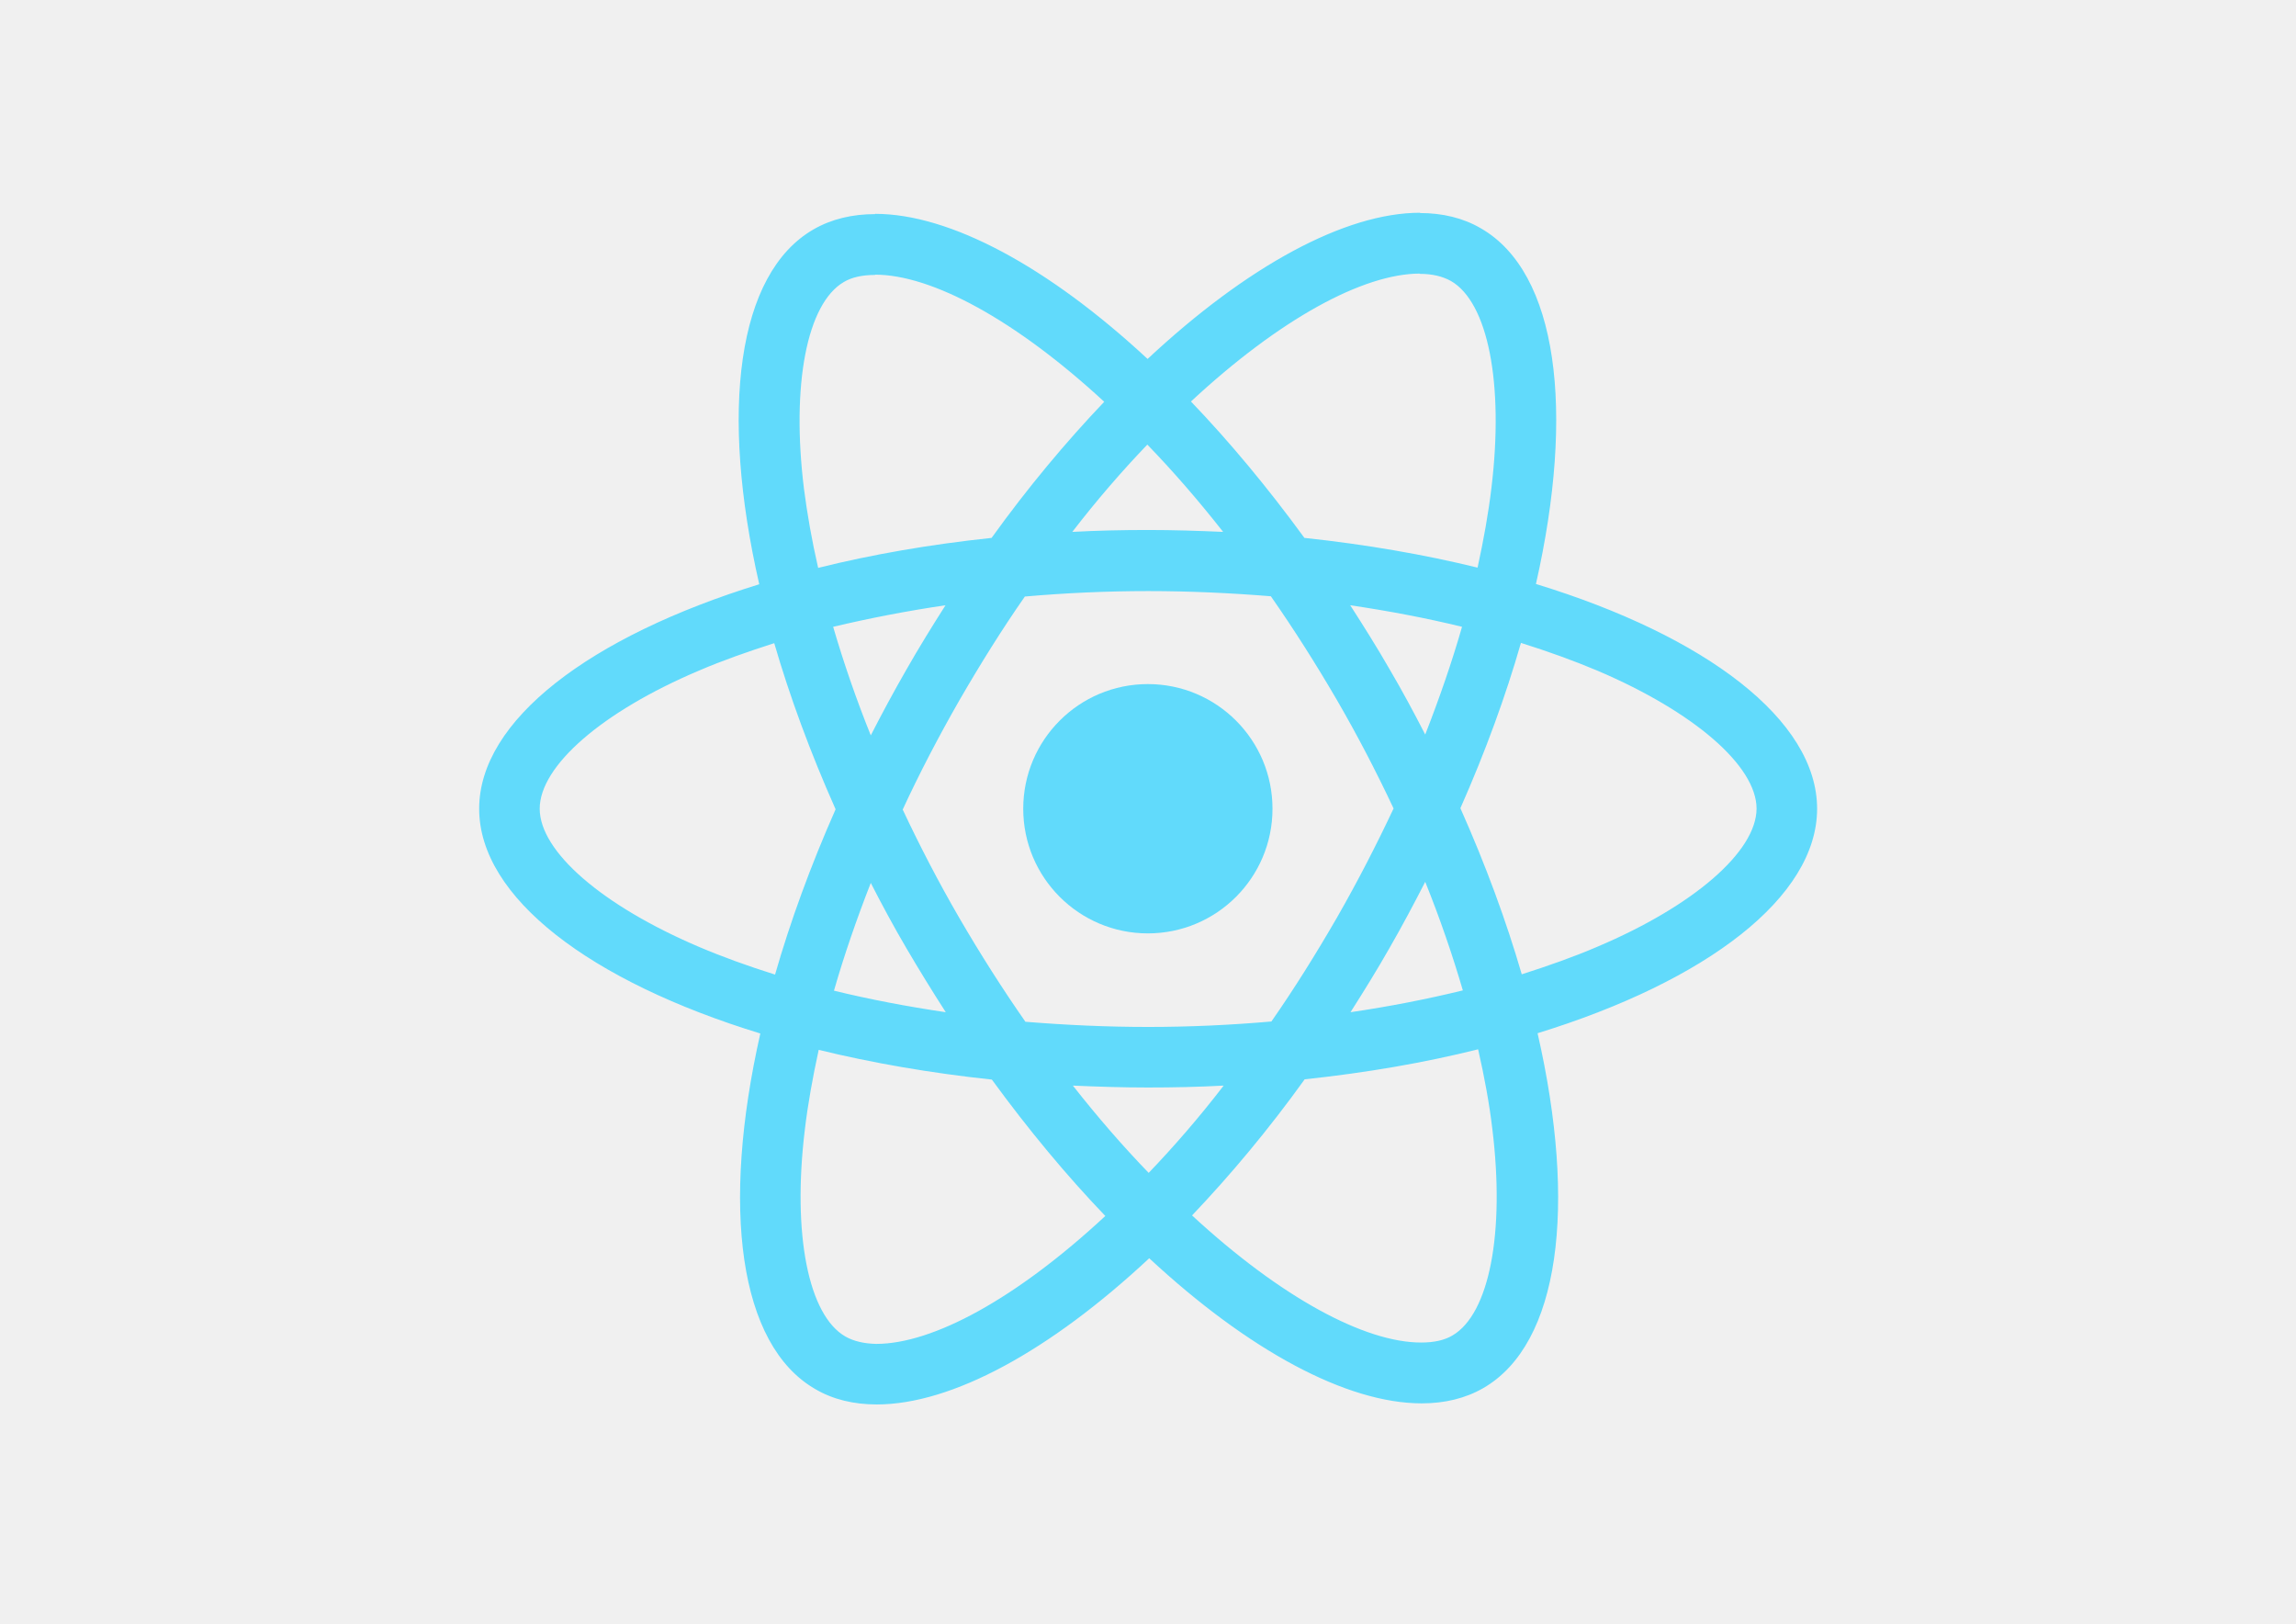
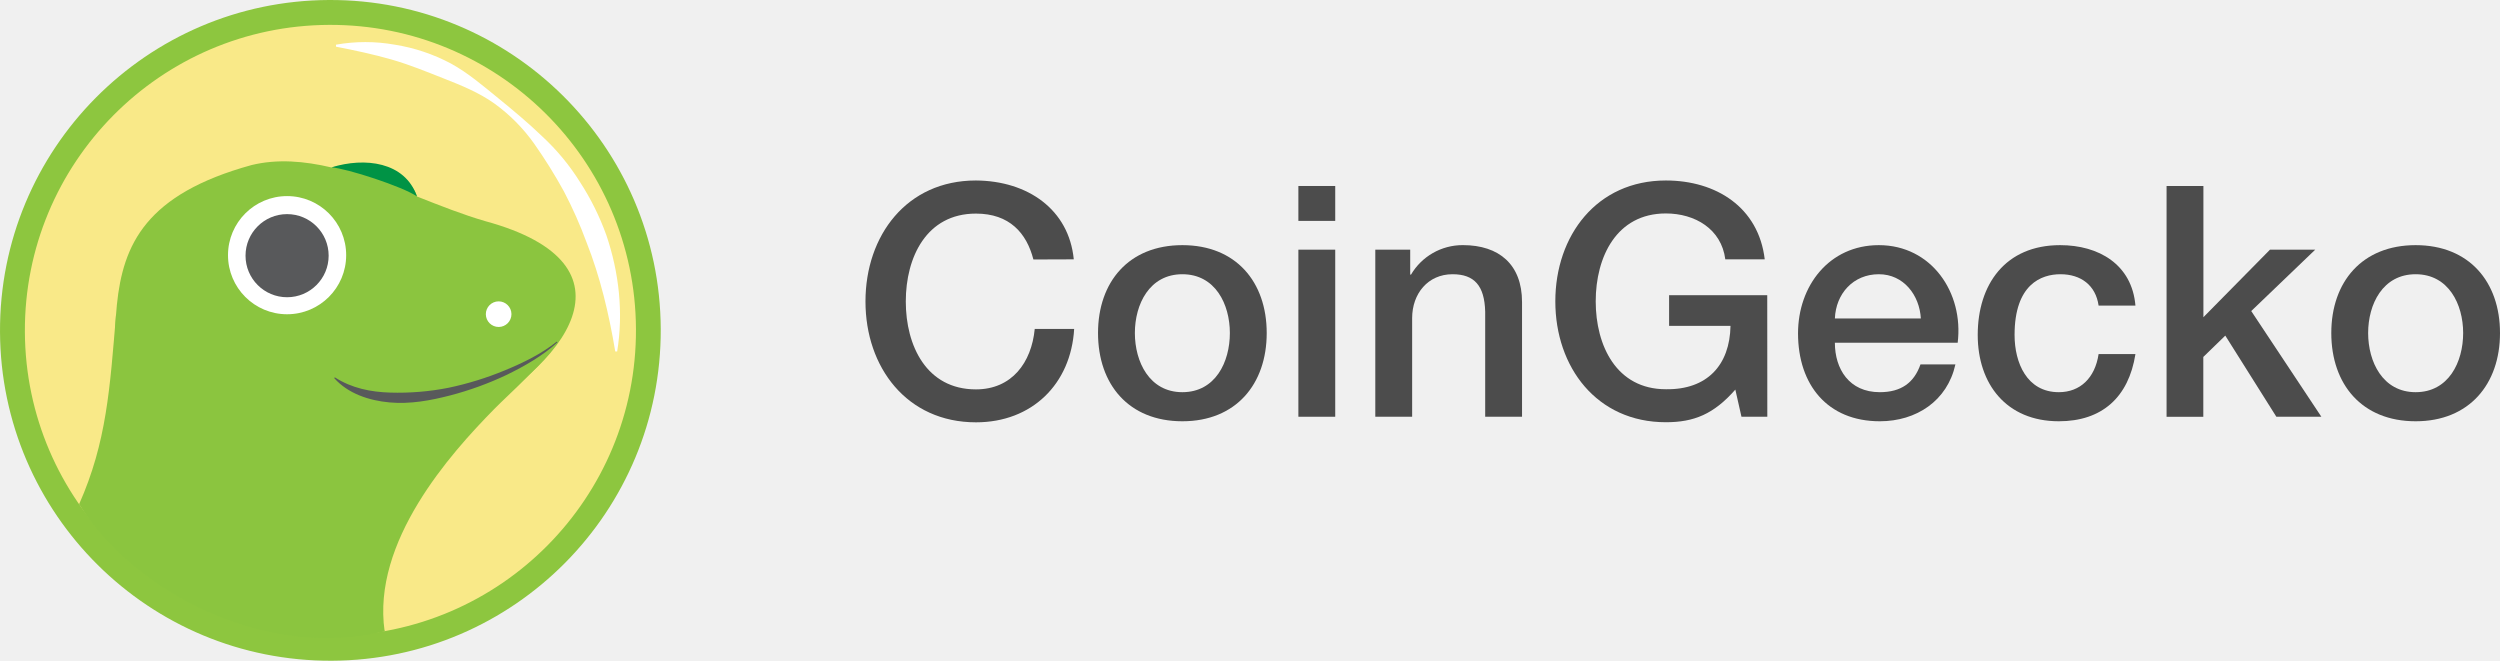
- <svg xmlns="http://www.w3.org/2000/svg" viewBox="0 0 841.9 595.3">
-   <g fill="#61DAFB">
-     <path d="M666.3 296.5c0-32.5-40.7-63.3-103.1-82.4 14.4-63.6 8-114.2-20.2-130.4-6.5-3.8-14.1-5.6-22.4-5.6v22.3c4.6 0 8.3.9 11.4 2.6 13.6 7.8 19.5 37.5 14.9 75.7-1.1 9.4-2.9 19.3-5.1 29.4-19.6-4.8-41-8.5-63.5-10.9-13.5-18.5-27.5-35.3-41.6-50 32.6-30.3 63.2-46.9 84-46.9V78c-27.5 0-63.5 19.6-99.9 53.6-36.4-33.8-72.4-53.2-99.9-53.2v22.3c20.7 0 51.4 16.5 84 46.6-14 14.7-28 31.4-41.3 49.9-22.6 2.4-44 6.1-63.6 11-2.3-10-4-19.7-5.2-29-4.7-38.2 1.1-67.9 14.6-75.8 3-1.8 6.9-2.6 11.5-2.6V78.5c-8.4 0-16 1.8-22.6 5.6-28.1 16.2-34.4 66.7-19.9 130.1-62.2 19.2-102.7 49.9-102.7 82.3 0 32.5 40.7 63.3 103.1 82.4-14.4 63.6-8 114.2 20.2 130.4 6.5 3.8 14.1 5.6 22.5 5.6 27.5 0 63.5-19.6 99.9-53.6 36.4 33.8 72.4 53.2 99.9 53.2 8.4 0 16-1.8 22.6-5.6 28.1-16.2 34.4-66.7 19.9-130.1 62-19.1 102.5-49.9 102.5-82.3zm-130.2-66.7c-3.7 12.9-8.3 26.2-13.5 39.5-4.1-8-8.4-16-13.1-24-4.6-8-9.5-15.8-14.4-23.4 14.2 2.1 27.9 4.7 41 7.9zm-45.8 106.5c-7.8 13.5-15.8 26.3-24.1 38.2-14.9 1.3-30 2-45.2 2-15.1 0-30.2-.7-45-1.9-8.3-11.9-16.4-24.6-24.2-38-7.6-13.1-14.5-26.4-20.8-39.8 6.2-13.4 13.2-26.8 20.7-39.9 7.8-13.5 15.8-26.3 24.1-38.2 14.9-1.3 30-2 45.2-2 15.1 0 30.2.7 45 1.9 8.3 11.9 16.4 24.6 24.2 38 7.6 13.1 14.5 26.4 20.8 39.8-6.3 13.4-13.2 26.8-20.7 39.9zm32.3-13c5.4 13.4 10 26.8 13.8 39.8-13.1 3.2-26.9 5.9-41.2 8 4.9-7.7 9.8-15.6 14.4-23.7 4.6-8 8.9-16.1 13-24.1zM421.2 430c-9.3-9.6-18.6-20.3-27.8-32 9 .4 18.2.7 27.5.7 9.4 0 18.7-.2 27.8-.7-9 11.7-18.3 22.4-27.5 32zm-74.4-58.9c-14.2-2.1-27.9-4.7-41-7.9 3.7-12.9 8.3-26.2 13.5-39.5 4.1 8 8.4 16 13.1 24 4.7 8 9.5 15.8 14.4 23.4zM420.7 163c9.3 9.6 18.6 20.3 27.8 32-9-.4-18.2-.7-27.5-.7-9.4 0-18.7.2-27.8.7 9-11.7 18.3-22.4 27.5-32zm-74 58.9c-4.9 7.7-9.8 15.6-14.4 23.7-4.6 8-8.9 16-13 24-5.4-13.4-10-26.8-13.8-39.8 13.1-3.1 26.9-5.8 41.2-7.9zm-90.5 125.2c-35.4-15.1-58.3-34.9-58.3-50.6 0-15.7 22.9-35.6 58.3-50.6 8.6-3.7 18-7 27.7-10.1 5.7 19.6 13.2 40 22.5 60.9-9.2 20.8-16.6 41.1-22.2 60.6-9.9-3.1-19.3-6.5-28-10.2zM310 490c-13.6-7.8-19.5-37.5-14.9-75.7 1.1-9.4 2.9-19.3 5.1-29.4 19.6 4.8 41 8.5 63.5 10.9 13.5 18.5 27.5 35.3 41.6 50-32.6 30.3-63.2 46.9-84 46.9-4.5-.1-8.3-1-11.3-2.7zm237.2-76.2c4.7 38.2-1.1 67.9-14.6 75.8-3 1.8-6.9 2.6-11.5 2.6-20.7 0-51.4-16.5-84-46.6 14-14.7 28-31.4 41.3-49.9 22.6-2.4 44-6.1 63.6-11 2.3 10.1 4.1 19.8 5.2 29.1zm38.5-66.7c-8.6 3.7-18 7-27.7 10.1-5.7-19.6-13.2-40-22.5-60.9 9.2-20.8 16.6-41.1 22.2-60.6 9.9 3.1 19.3 6.5 28.1 10.2 35.4 15.1 58.3 34.9 58.3 50.6-.1 15.7-23 35.6-58.4 50.6zM320.8 78.4z" />
-     <circle cx="420.9" cy="296.5" r="45.7" />
-     <path d="M520.5 78.1z" />
+ <svg xmlns="http://www.w3.org/2000/svg" viewBox="0 0 1044.28 276.04">
+   <defs>
+     <style>.cls-1{fill:#4c4c4c;}.cls-2{fill:#8dc63f;}.cls-3{fill:#f9e988;}.cls-4{fill:#fff;}.cls-5{fill:#8bc53f;}.cls-6{fill:#009345;}.cls-7{fill:#58595b;}</style>
+   </defs>
+   <g id="Coin_Gecko_Vector_Text" data-name="Coin Gecko Vector Text">
+     <path class="cls-1" d="M465.66,154c-2.84-11.07-10-19.17-24-19.17-20.66,0-29.3,18.22-29.3,36.71s8.64,36.72,29.3,36.72c15,0,23.22-11.2,24.56-25.24h16.47c-1.35,23.08-17.68,39-41,39-28.89,0-46.17-22.95-46.17-50.49S412.74,121,441.63,121c21.73.13,38.87,12.15,40.9,32.94Z" transform="translate(-34 -45.61)" />
+     <path class="cls-1" d="M492.66,184.72c0-21.33,12.82-36.71,35.23-36.71s35.23,15.38,35.23,36.71-12.82,36.86-35.23,36.86S492.66,206.19,492.66,184.72Zm55.07,0c0-12-6.07-24.56-19.84-24.56s-19.84,12.55-19.84,24.56,6.07,24.71,19.84,24.71S547.73,196.87,547.73,184.72Z" transform="translate(-34 -45.61)" />
+     <path class="cls-1" d="M576.35,123.3h15.39v14.58H576.35Zm0,26.6h15.39v69.79H576.35Z" transform="translate(-34 -45.61)" />
+     <path class="cls-1" d="M608.48,149.9h14.58v10.26l.27.27A25,25,0,0,1,645.07,148c15.12,0,24.7,8.1,24.7,23.75v47.93H654.38V175.81c-.27-10.93-4.59-15.65-13.63-15.65-10.26,0-16.88,8.09-16.88,18.35v41.18H608.48Z" transform="translate(-34 -45.61)" />
+     <path class="cls-1" d="M772.23,219.69h-10.8l-2.56-11.34c-9,10.26-17.28,13.63-29,13.63C701,222,683.68,199,683.68,171.49S701,121,729.85,121c21,0,38.74,11.2,41.3,32.94H754.68c-1.62-12.69-12.68-19.17-24.83-19.17-20.66,0-29.3,18.22-29.3,36.71s8.64,36.72,29.3,36.72c17.27.27,26.72-10.12,27-26.46H731.2V168.93h41Z" transform="translate(-34 -45.61)" />
+     <path class="cls-1" d="M800.45,188.77c0,10.94,5.94,20.66,18.76,20.66,8.91,0,14.31-3.92,17-11.61H850.8c-3.37,15.25-16.33,23.76-31.59,23.76-21.86,0-34.15-15.26-34.15-36.72,0-19.85,13-36.85,33.75-36.85,22,0,35.5,19.84,32.94,40.76Zm35.91-10.12c-.54-9.72-7.16-18.49-17.55-18.49-10.67,0-17.95,8.09-18.36,18.49Z" transform="translate(-34 -45.61)" />
+     <path class="cls-1" d="M910.61,173.25c-1.22-8.51-7.43-13.09-15.93-13.09-8,0-19.17,4.18-19.17,25.37,0,11.61,5.13,23.9,18.49,23.9,8.91,0,15.12-5.94,16.61-15.93H926c-2.84,18.09-14,28.08-32,28.08-21.87,0-33.88-15.53-33.88-36.05,0-21.06,11.48-37.52,34.42-37.52,16.2,0,30,8.1,31.46,25.24Z" transform="translate(-34 -45.61)" />
+     <path class="cls-1" d="M939,123.3h15.39v54.81l27.81-28.21h18.9l-26.73,25.64,29.29,44.15H984.86L963.53,185.8l-9.18,8.91v25H939Z" transform="translate(-34 -45.61)" />
+     <path class="cls-1" d="M1007.81,184.72c0-21.33,12.82-36.71,35.23-36.71s35.24,15.38,35.24,36.71-12.83,36.86-35.24,36.86S1007.81,206.19,1007.81,184.72Zm55.08,0c0-12-6.08-24.56-19.85-24.56s-19.84,12.55-19.84,24.56,6.07,24.71,19.84,24.71S1062.89,196.87,1062.89,184.72Z" transform="translate(-34 -45.61)" />
+   </g>
+   <g id="Coin_Gecko_AI" data-name="Coin Gecko AI">
+     <path class="cls-2" d="M310,183A138,138,0,1,1,171.4,45.61,138,138,0,0,1,310,183Z" transform="translate(-34 -45.61)" />
+     <path class="cls-3" d="M299.65,183.05A127.63,127.63,0,1,1,171.45,56,127.64,127.64,0,0,1,299.65,183.05Z" transform="translate(-34 -45.61)" />
+     <path class="cls-4" d="M174.35,64.27a70.18,70.18,0,0,1,24.53,0,74.66,74.66,0,0,1,23.43,7.85c7.28,4,13.57,9.43,19.83,14.52s12.49,10.3,18.42,16a93.38,93.38,0,0,1,15.71,19,108.07,108.07,0,0,1,11,22.17c5.33,15.66,7.18,32.53,4.52,48.62H291c-2.67-15.95-6.29-31.15-12-45.61a178,178,0,0,0-9.44-21.25,208.8,208.8,0,0,0-12.42-19.93,72.3,72.3,0,0,0-16.64-16.8c-6.48-4.62-13.93-7.61-21.14-10.45S205,72.61,197.48,70.45s-15.16-3.78-23.14-5.35Z" transform="translate(-34 -45.61)" />
+     <path class="cls-5" d="M236.74,138c-9.26-2.68-18.86-6.48-28.58-10.32-.56-2.44-2.72-5.48-7.09-9.19-6.35-5.51-18.28-5.37-28.59-2.93-11.38-2.68-22.62-3.63-33.41-1-88.25,24.31-38.21,83.62-70.61,143.24,4.61,9.78,54.3,66.84,126.2,51.53,0,0-24.59-59.09,30.9-87.45C270.57,198.79,303.09,156.07,236.74,138Z" transform="translate(-34 -45.61)" />
+     <path class="cls-4" d="M247.64,176.81a5.35,5.35,0,1,1-5.38-5.32A5.36,5.36,0,0,1,247.64,176.81Z" transform="translate(-34 -45.61)" />
+     <path class="cls-6" d="M172.48,115.52c6.43.46,29.68,8,35.68,12.12-5-14.5-21.83-16.43-35.68-12.12Z" transform="translate(-34 -45.61)" />
+     <path class="cls-4" d="M178.6,152.19a24.68,24.68,0,1,1-24.68-24.67A24.67,24.67,0,0,1,178.6,152.19Z" transform="translate(-34 -45.61)" />
+     <path class="cls-7" d="M171.28,152.41a17.36,17.36,0,1,1-17.36-17.36A17.36,17.36,0,0,1,171.28,152.41Z" transform="translate(-34 -45.61)" />
+     <path class="cls-5" d="M267.63,187.69c-20,14.09-42.74,24.78-75,24.78-15.1,0-18.16-16-28.14-8.18-5.15,4.06-23.31,13.14-37.72,12.45S89,207.6,82.49,176.84c-2.58,30.76-3.9,53.42-15.45,79.39,23,36.83,77.84,65.24,127.62,53-5.35-37.35,27.29-73.93,45.68-92.65,7-7.09,20.3-18.66,27.29-28.91Z" transform="translate(-34 -45.61)" />
+     <path class="cls-7" d="M266.85,188.61c-6.21,5.66-13.6,9.85-21.12,13.55a134.24,134.24,0,0,1-23.7,8.63c-8.16,2.11-16.67,3.7-25.29,2.92S179.31,210,173.6,203.54l.27-.31c7,4.54,15.08,6.14,23.12,6.37a108.57,108.57,0,0,0,24.3-2,132.34,132.34,0,0,0,23.61-7.3c7.63-3.15,15.18-6.8,21.68-12Z" transform="translate(-34 -45.61)" />
  </g>
</svg>
